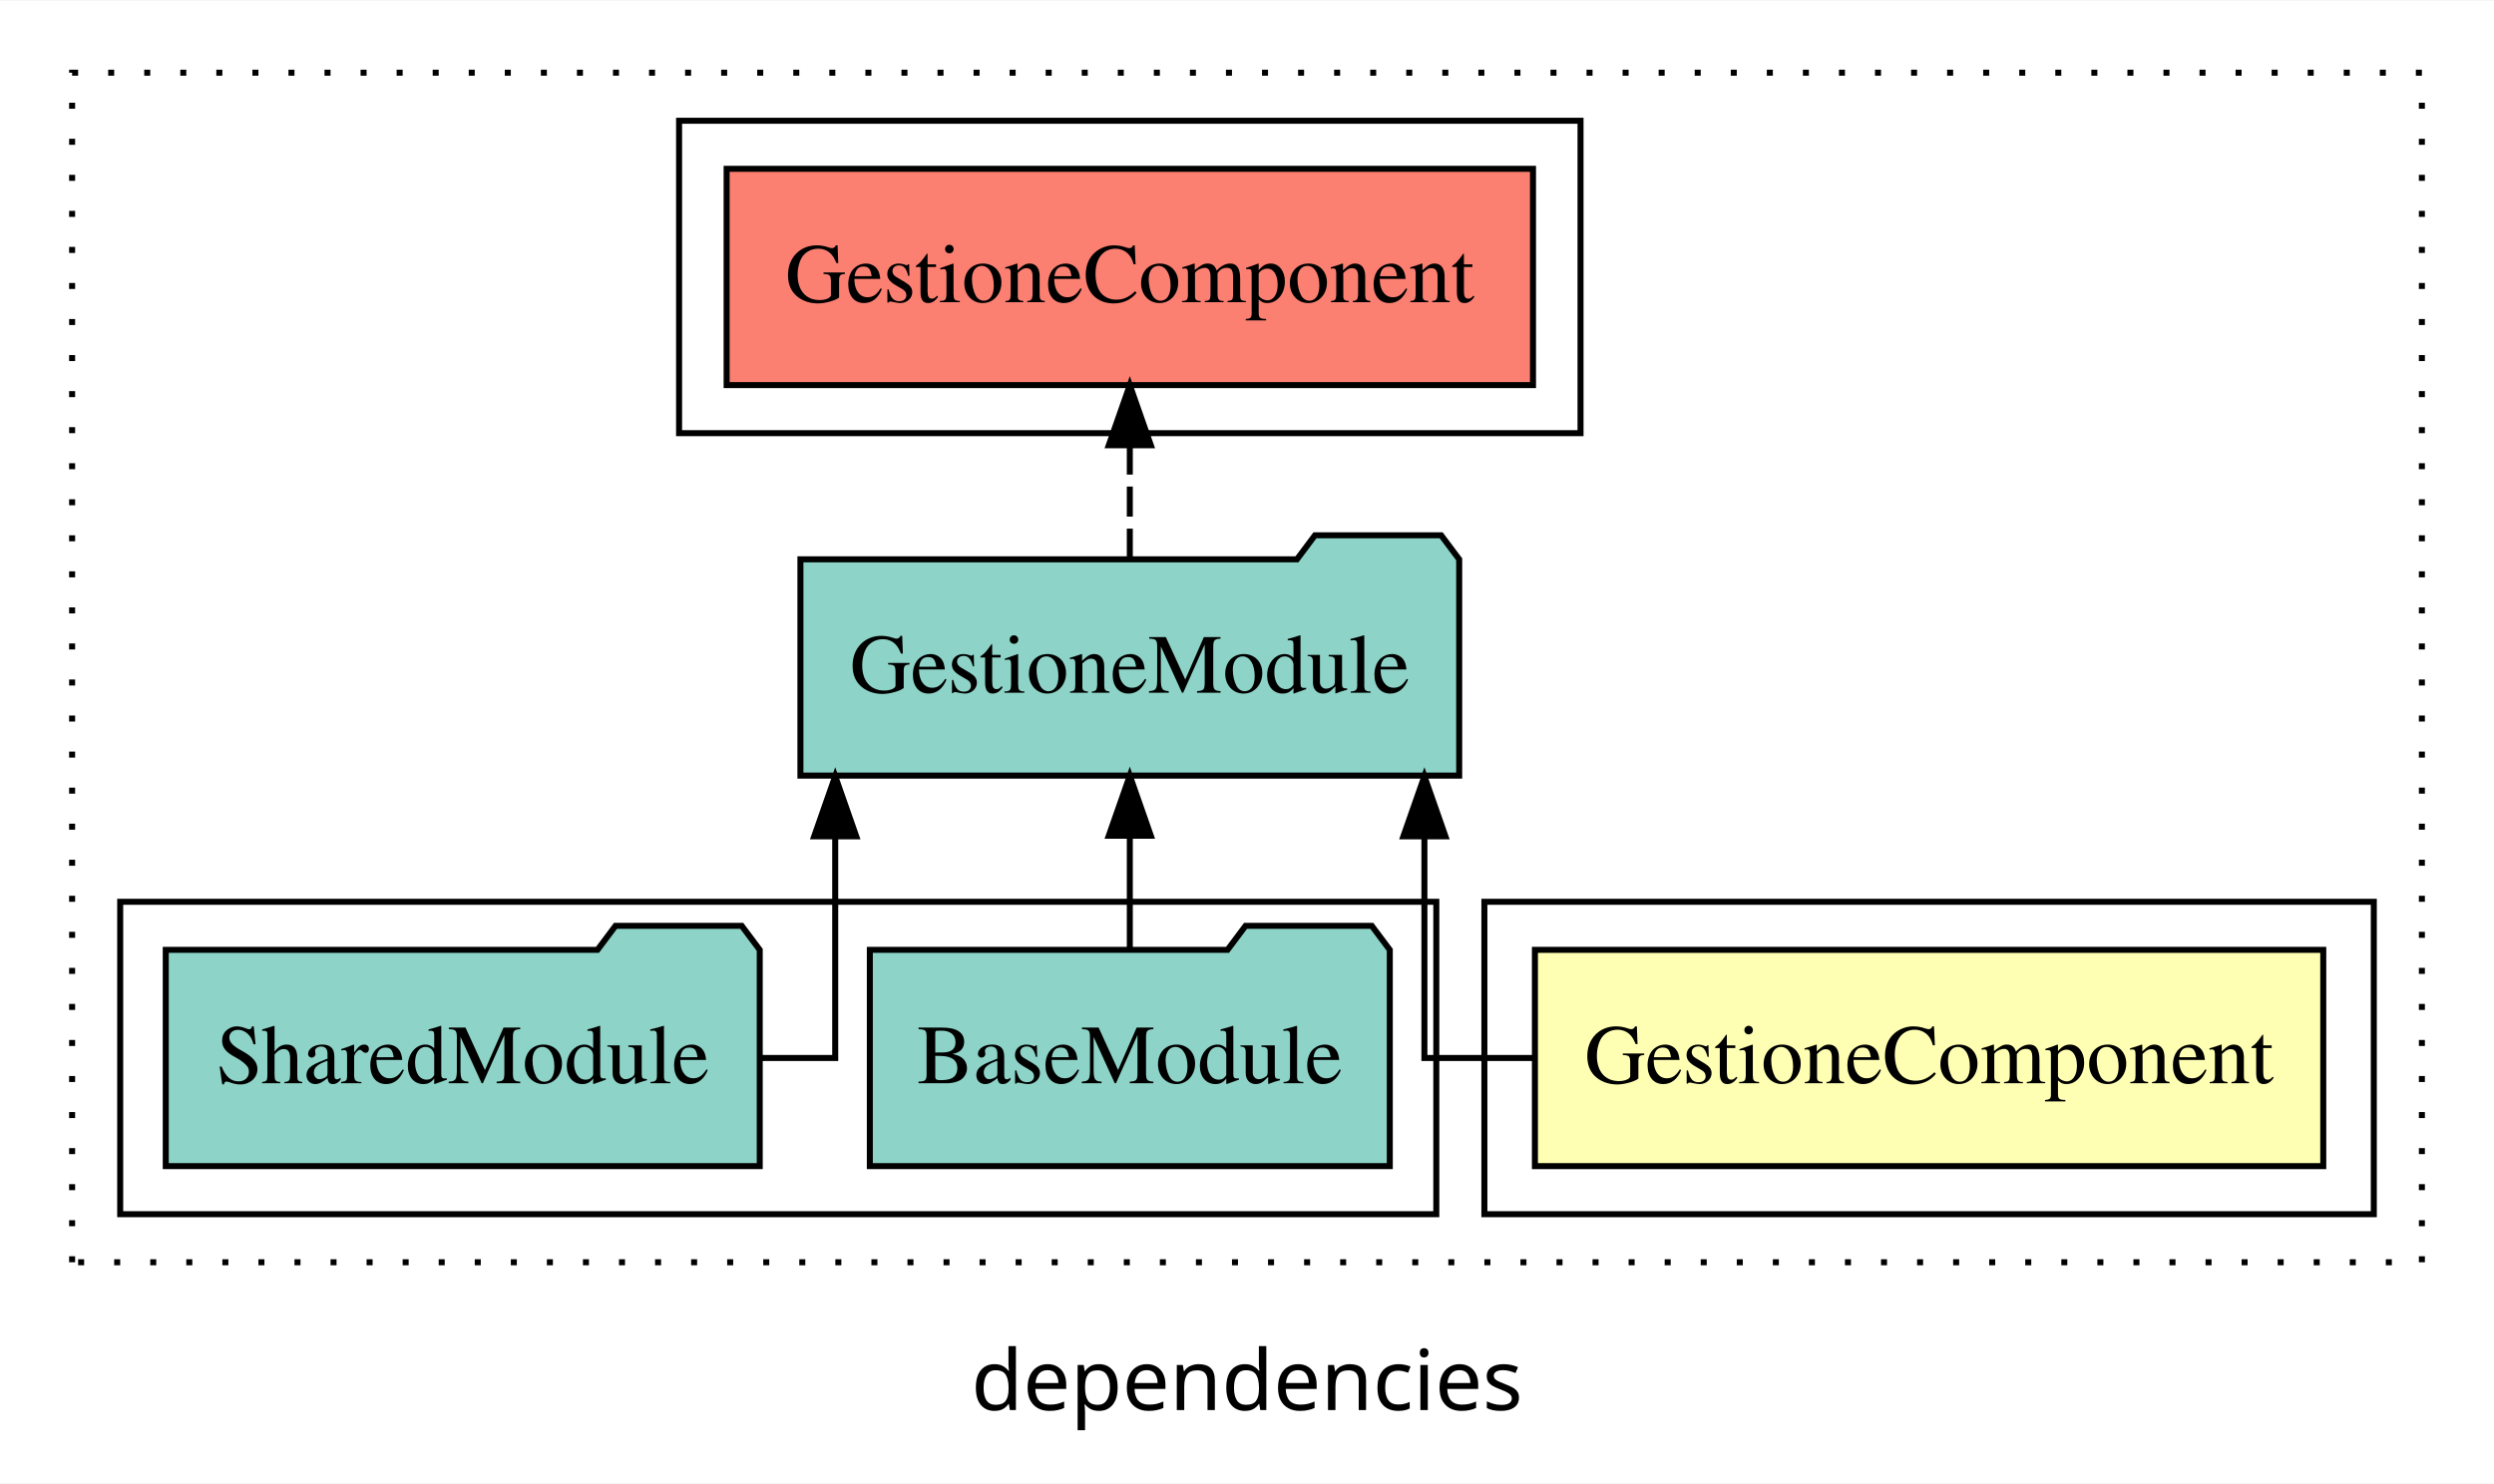
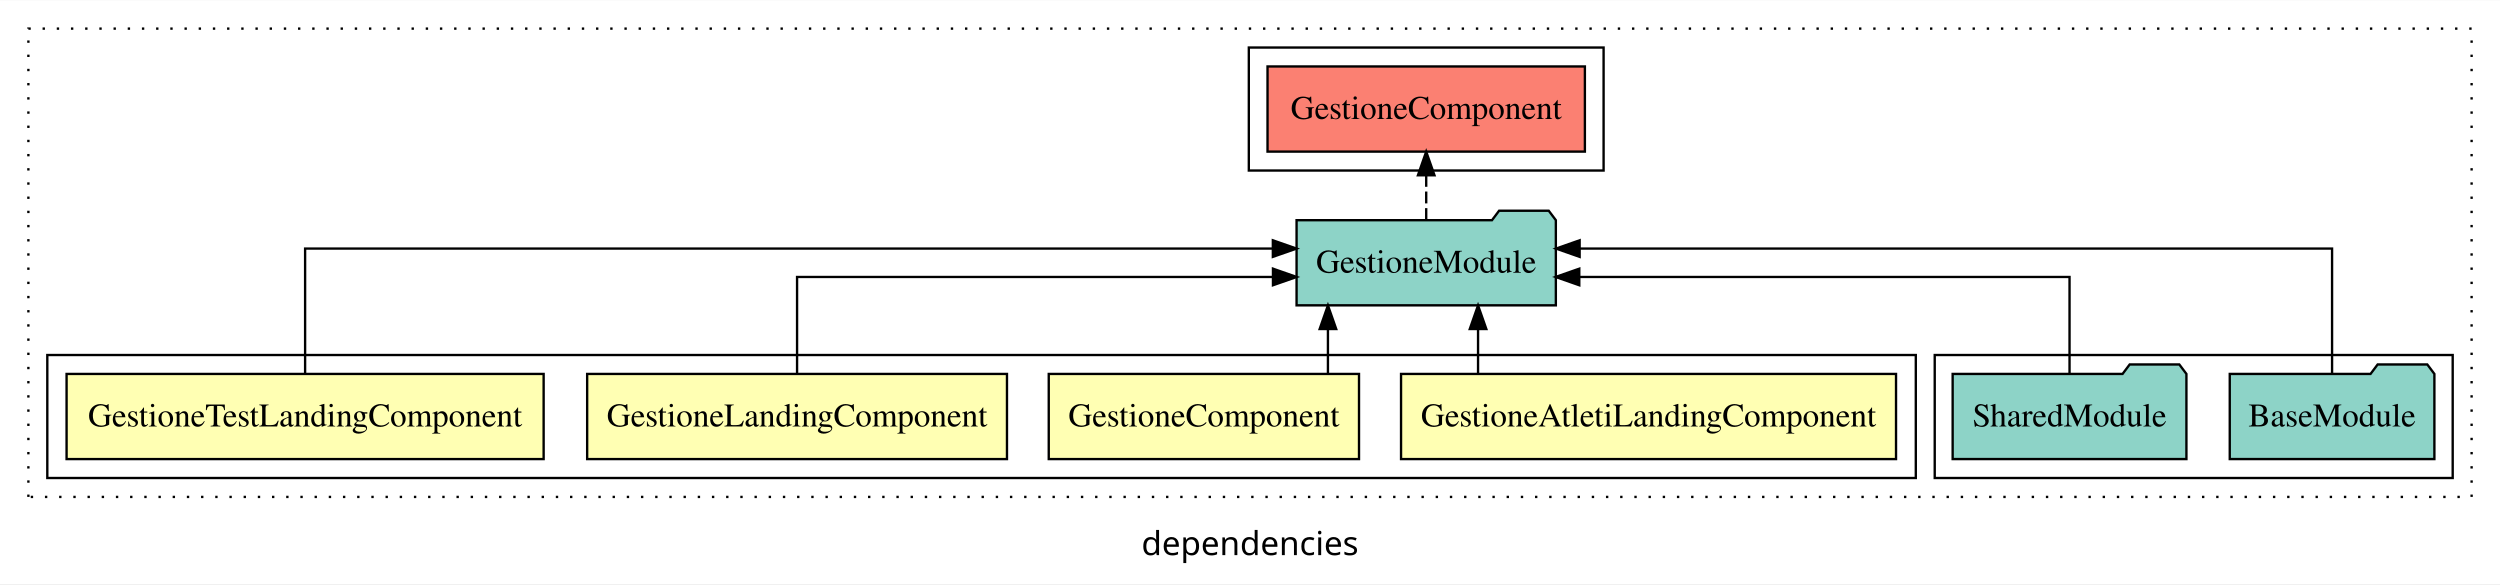
- <svg xmlns="http://www.w3.org/2000/svg" width="415pt" height="247pt" viewBox="0.00 0.00 415.00 246.80">
+ <svg xmlns="http://www.w3.org/2000/svg" width="1057pt" height="247pt" viewBox="0.00 0.00 1057.00 246.80">
  <g id="graph0" class="graph" transform="scale(1 1) rotate(0) translate(4 242.8)">
-     <polygon fill="white" stroke="transparent" points="-4,4 -4,-242.8 411,-242.8 411,4 -4,4" />
-     <text text-anchor="middle" x="203.5" y="-8.2" font-family="sans-serif" font-size="14.00">dependencies</text>
+     <polygon fill="white" stroke="transparent" points="-4,4 -4,-242.8 1053,-242.8 1053,4 -4,4" />
+     <text text-anchor="middle" x="524.5" y="-8.2" font-family="sans-serif" font-size="14.00">dependencies</text>
    <g id="clust1" class="cluster">
-       <polygon fill="none" stroke="black" stroke-dasharray="1,5" points="8,-32.8 8,-230.8 399,-230.8 399,-32.8 8,-32.8" />
+       <polygon fill="none" stroke="black" stroke-dasharray="1,5" points="8,-32.8 8,-230.8 1041,-230.8 1041,-32.8 8,-32.8" />
+     </g>
+     <g id="clust8" class="cluster">
+       <polygon fill="none" stroke="black" points="524,-170.8 524,-222.8 674,-222.8 674,-170.8 524,-170.8" />
+     </g>
+     <g id="clust7" class="cluster">
+       <polygon fill="none" stroke="black" points="814,-40.8 814,-92.8 1033,-92.8 1033,-40.8 814,-40.8" />
    </g>
    <g id="clust2" class="cluster">
-       <polygon fill="none" stroke="black" points="243,-40.8 243,-92.8 391,-92.8 391,-40.8 243,-40.8" />
-     </g>
-     <g id="clust5" class="cluster">
-       <polygon fill="none" stroke="black" points="109,-170.8 109,-222.8 259,-222.8 259,-170.8 109,-170.8" />
-     </g>
-     <g id="clust4" class="cluster">
-       <polygon fill="none" stroke="black" points="16,-40.8 16,-92.8 235,-92.8 235,-40.8 16,-40.8" />
+       <polygon fill="none" stroke="black" points="16,-40.8 16,-92.8 806,-92.8 806,-40.8 16,-40.8" />
    </g>
    <g id="node1" class="node">
-       <polygon fill="#ffffb3" stroke="black" points="382.59,-84.8 251.41,-84.8 251.41,-48.8 382.59,-48.8 382.59,-84.8" />
-       <text text-anchor="middle" x="317" y="-62.6" font-family="Times,serif" font-size="14.00">GestioneComponent</text>
+       <polygon fill="#ffffb3" stroke="black" points="797.64,-84.8 588.36,-84.8 588.36,-48.8 797.64,-48.8 797.64,-84.8" />
+       <text text-anchor="middle" x="693" y="-62.6" font-family="Times,serif" font-size="14.00">GestioneAtletiLandingComponent</text>
+     </g>
+     <g id="node5" class="node">
+       <polygon fill="#8dd3c7" stroke="black" points="653.81,-149.8 650.81,-153.8 629.81,-153.8 626.81,-149.8 544.19,-149.8 544.19,-113.8 653.81,-113.8 653.81,-149.8" />
+       <text text-anchor="middle" x="599" y="-127.6" font-family="Times,serif" font-size="14.00">GestioneModule</text>
+     </g>
+     <g id="edge1" class="edge">
+       <path fill="none" stroke="black" d="M620.92,-84.91C620.92,-84.91 620.92,-103.79 620.92,-103.79" />
+       <polygon fill="black" stroke="black" points="617.42,-103.79 620.92,-113.79 624.42,-103.79 617.42,-103.79" />
    </g>
    <g id="node2" class="node">
-       <polygon fill="#8dd3c7" stroke="black" points="238.81,-149.8 235.81,-153.8 214.81,-153.8 211.81,-149.8 129.19,-149.8 129.19,-113.8 238.81,-113.8 238.81,-149.8" />
-       <text text-anchor="middle" x="184" y="-127.6" font-family="Times,serif" font-size="14.00">GestioneModule</text>
+       <polygon fill="#ffffb3" stroke="black" points="570.59,-84.8 439.41,-84.8 439.41,-48.8 570.59,-48.8 570.59,-84.8" />
+       <text text-anchor="middle" x="505" y="-62.6" font-family="Times,serif" font-size="14.00">GestioneComponent</text>
    </g>
-     <g id="edge1" class="edge">
-       <path fill="none" stroke="black" d="M251.24,-66.8C240.62,-66.8 233.02,-66.8 233.02,-66.8 233.02,-66.8 233.02,-103.69 233.02,-103.69" />
-       <polygon fill="black" stroke="black" points="229.52,-103.69 233.02,-113.69 236.52,-103.69 229.52,-103.69" />
+     <g id="edge2" class="edge">
+       <path fill="none" stroke="black" d="M557.45,-84.91C557.45,-84.91 557.45,-103.79 557.45,-103.79" />
+       <polygon fill="black" stroke="black" points="553.95,-103.79 557.45,-113.79 560.95,-103.79 553.95,-103.79" />
    </g>
-     <g id="node5" class="node">
-       <polygon fill="#fb8072" stroke="black" points="251.09,-214.8 116.91,-214.8 116.91,-178.8 251.09,-178.8 251.09,-214.8" />
-       <text text-anchor="middle" x="184" y="-192.6" font-family="Times,serif" font-size="14.00">GestioneComponent </text>
+     <g id="node3" class="node">
+       <polygon fill="#ffffb3" stroke="black" points="421.75,-84.8 244.25,-84.8 244.25,-48.8 421.75,-48.8 421.75,-84.8" />
+       <text text-anchor="middle" x="333" y="-62.6" font-family="Times,serif" font-size="14.00">GestioneLandingComponent</text>
+     </g>
+     <g id="edge3" class="edge">
+       <path fill="none" stroke="black" d="M333,-84.82C333,-102.17 333,-125.8 333,-125.8 333,-125.8 534.21,-125.8 534.21,-125.8" />
+       <polygon fill="black" stroke="black" points="534.21,-129.3 544.21,-125.8 534.21,-122.3 534.21,-129.3" />
+     </g>
+     <g id="node4" class="node">
+       <polygon fill="#ffffb3" stroke="black" points="225.85,-84.8 24.15,-84.8 24.15,-48.8 225.85,-48.8 225.85,-84.8" />
+       <text text-anchor="middle" x="125" y="-62.6" font-family="Times,serif" font-size="14.00">GestioneTestLandingComponent</text>
    </g>
    <g id="edge4" class="edge">
-       <path fill="none" stroke="black" stroke-dasharray="5,2" d="M184,-149.91C184,-149.91 184,-168.79 184,-168.79" />
-       <polygon fill="black" stroke="black" points="180.5,-168.79 184,-178.79 187.5,-168.79 180.5,-168.79" />
+       <path fill="none" stroke="black" d="M125,-85.08C125,-106.12 125,-137.8 125,-137.8 125,-137.8 534.16,-137.8 534.16,-137.8" />
+       <polygon fill="black" stroke="black" points="534.16,-141.3 544.16,-137.8 534.16,-134.3 534.16,-141.3" />
    </g>
-     <g id="node3" class="node">
-       <polygon fill="#8dd3c7" stroke="black" points="227.26,-84.8 224.26,-88.8 203.26,-88.8 200.26,-84.8 140.74,-84.8 140.74,-48.8 227.26,-48.8 227.26,-84.8" />
-       <text text-anchor="middle" x="184" y="-62.6" font-family="Times,serif" font-size="14.00">BaseModule</text>
+     <g id="node8" class="node">
+       <polygon fill="#fb8072" stroke="black" points="666.09,-214.8 531.91,-214.8 531.91,-178.8 666.09,-178.8 666.09,-214.8" />
+       <text text-anchor="middle" x="599" y="-192.6" font-family="Times,serif" font-size="14.00">GestioneComponent </text>
    </g>
-     <g id="edge2" class="edge">
-       <path fill="none" stroke="black" d="M184,-84.91C184,-84.91 184,-103.79 184,-103.79" />
-       <polygon fill="black" stroke="black" points="180.5,-103.79 184,-113.79 187.5,-103.79 180.5,-103.79" />
+     <g id="edge7" class="edge">
+       <path fill="none" stroke="black" stroke-dasharray="5,2" d="M599,-149.91C599,-149.91 599,-168.79 599,-168.79" />
+       <polygon fill="black" stroke="black" points="595.5,-168.79 599,-178.79 602.5,-168.79 595.5,-168.79" />
    </g>
-     <g id="node4" class="node">
-       <polygon fill="#8dd3c7" stroke="black" points="122.42,-84.8 119.42,-88.8 98.42,-88.8 95.42,-84.8 23.58,-84.8 23.58,-48.8 122.42,-48.8 122.42,-84.8" />
-       <text text-anchor="middle" x="73" y="-62.6" font-family="Times,serif" font-size="14.00">SharedModule</text>
+     <g id="node6" class="node">
+       <polygon fill="#8dd3c7" stroke="black" points="1025.26,-84.8 1022.26,-88.8 1001.26,-88.8 998.26,-84.8 938.74,-84.8 938.74,-48.8 1025.26,-48.8 1025.26,-84.8" />
+       <text text-anchor="middle" x="982" y="-62.6" font-family="Times,serif" font-size="14.00">BaseModule</text>
    </g>
-     <g id="edge3" class="edge">
-       <path fill="none" stroke="black" d="M122.44,-66.8C129.8,-66.8 134.98,-66.8 134.98,-66.8 134.98,-66.8 134.98,-103.69 134.98,-103.69" />
-       <polygon fill="black" stroke="black" points="131.48,-103.69 134.98,-113.69 138.48,-103.69 131.48,-103.69" />
+     <g id="edge5" class="edge">
+       <path fill="none" stroke="black" d="M982,-85.08C982,-106.12 982,-137.8 982,-137.8 982,-137.8 663.87,-137.8 663.87,-137.8" />
+       <polygon fill="black" stroke="black" points="663.87,-134.3 653.87,-137.8 663.87,-141.3 663.87,-134.3" />
+     </g>
+     <g id="node7" class="node">
+       <polygon fill="#8dd3c7" stroke="black" points="920.42,-84.8 917.42,-88.8 896.42,-88.8 893.42,-84.8 821.58,-84.8 821.58,-48.8 920.42,-48.8 920.42,-84.8" />
+       <text text-anchor="middle" x="871" y="-62.6" font-family="Times,serif" font-size="14.00">SharedModule</text>
+     </g>
+     <g id="edge6" class="edge">
+       <path fill="none" stroke="black" d="M871,-84.82C871,-102.17 871,-125.8 871,-125.8 871,-125.8 663.72,-125.8 663.72,-125.8" />
+       <polygon fill="black" stroke="black" points="663.72,-122.3 653.72,-125.8 663.72,-129.3 663.72,-122.3" />
    </g>
  </g>
</svg>
